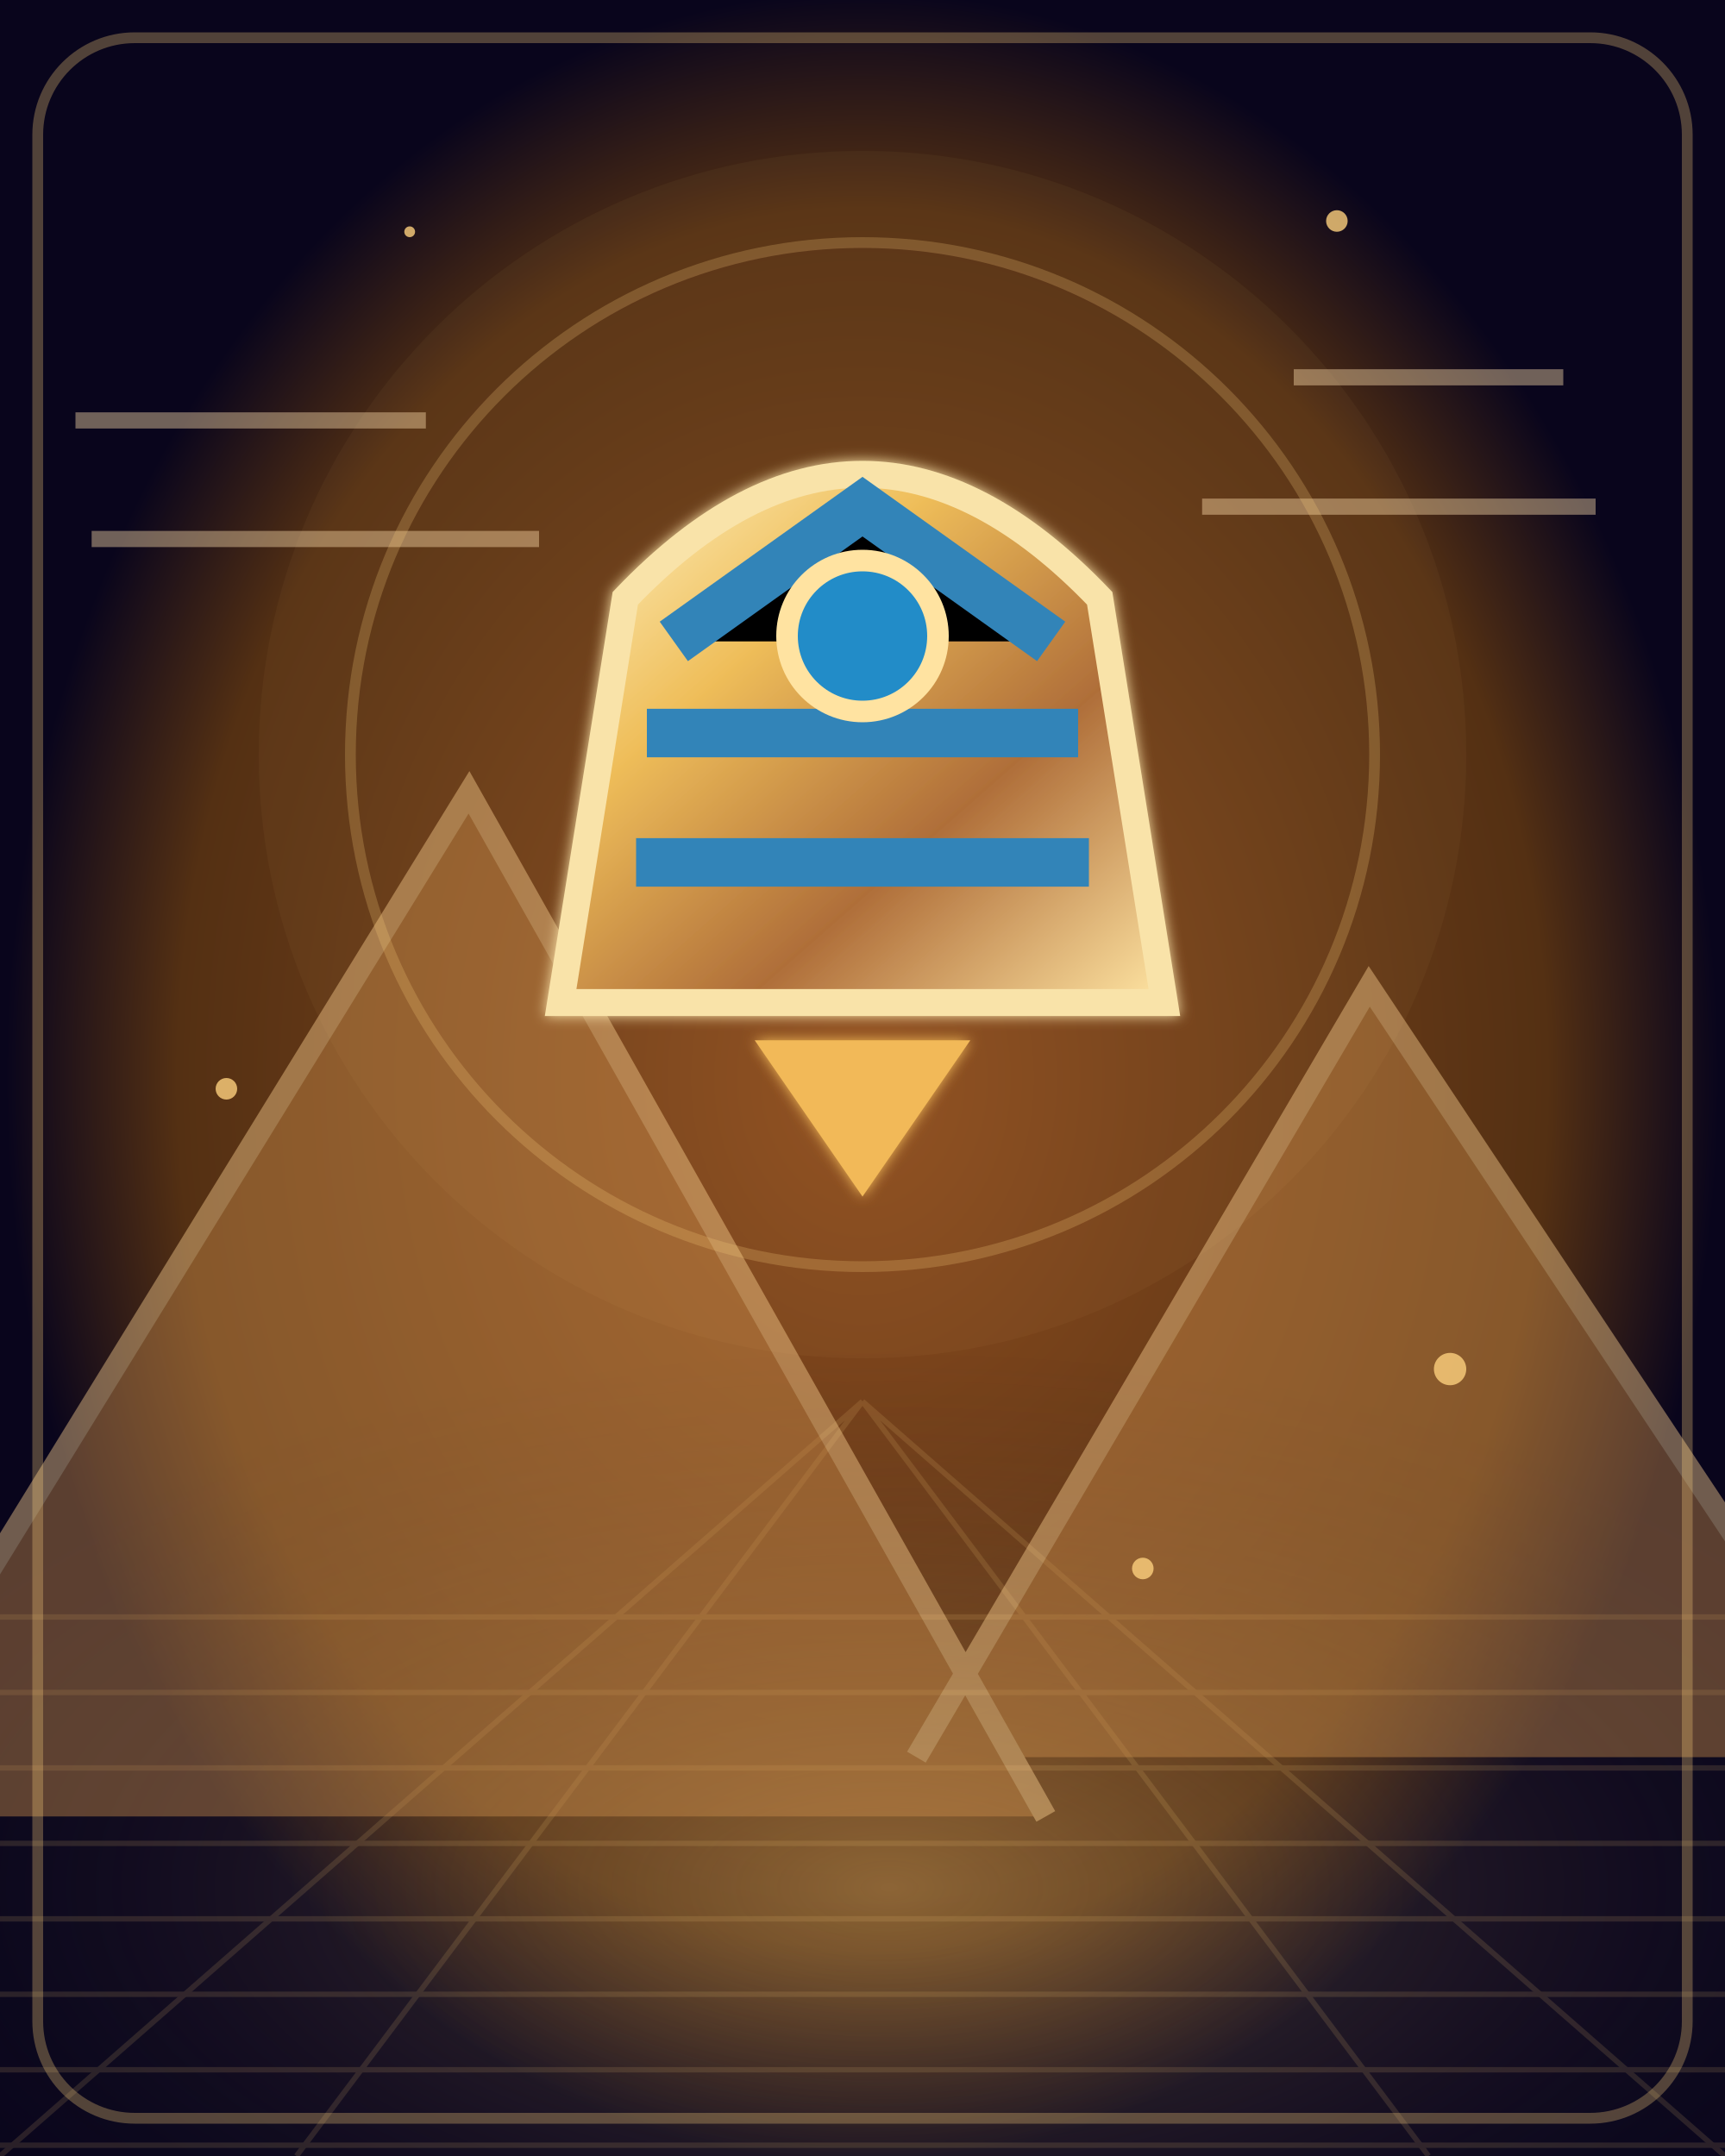
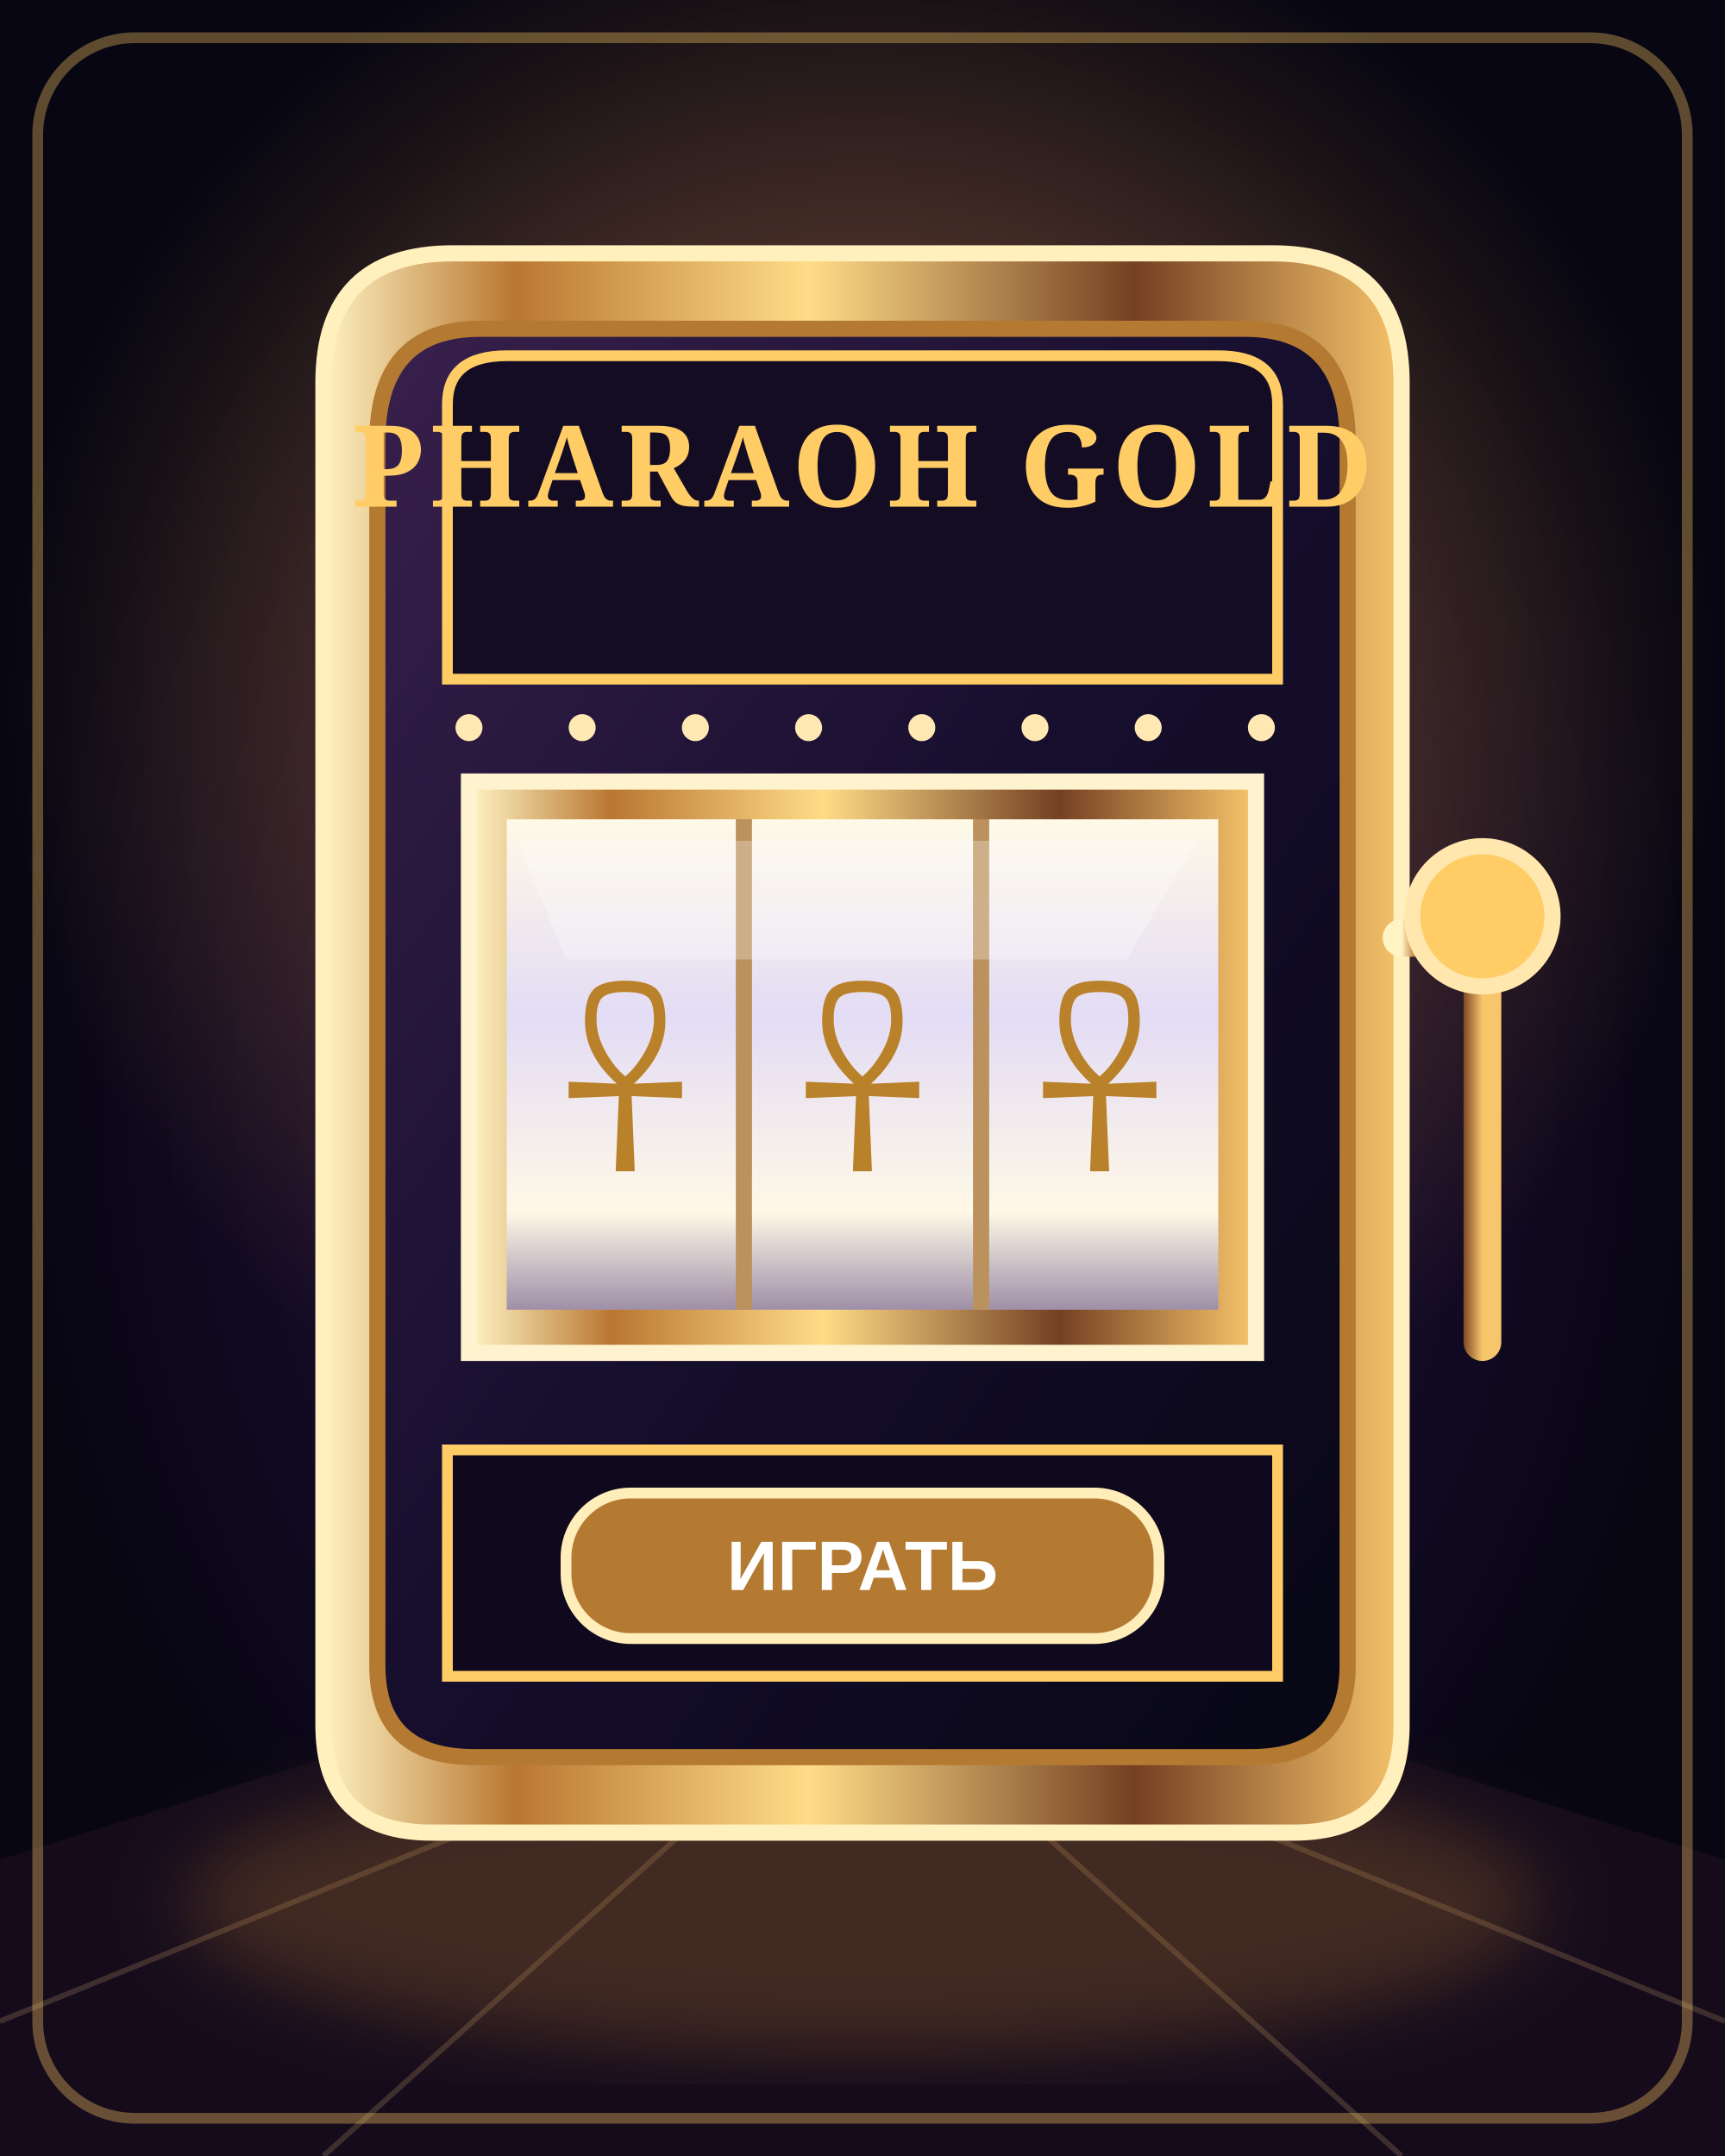
<svg xmlns="http://www.w3.org/2000/svg" viewBox="0 0 320 400">
  <defs>
-     <radialGradient id="sky">
-       <stop stop-color="#8e4e1f" />
-       <stop offset=".8" stop-color="#543013" />
-       <stop offset="1" stop-color="#09051c" />
+     <radialGradient id="bg">
+       <stop stop-color="#39204c" />
+       <stop offset=".62" stop-color="#160b29" />
+       <stop offset="1" stop-color="#070612" />
    </radialGradient>
-     <linearGradient id="gold" x2="1" y2="1">
-       <stop stop-color="#fff5c9" />
-       <stop offset=".32" stop-color="#efbe5a" />
-       <stop offset=".65" stop-color="#af6e39" />
-       <stop offset="1" stop-color="#ffe5a3" />
+     <linearGradient id="metal">
+       <stop stop-color="#fff4c4" />
+       <stop offset=".18" stop-color="#b97731" />
+       <stop offset=".45" stop-color="#ffdc87" />
+       <stop offset=".75" stop-color="#744022" />
+       <stop offset="1" stop-color="#f7c56b" />
    </linearGradient>
-     <linearGradient id="ice" x2="1" y2="1">
-       <stop stop-color="#efffff" />
-       <stop offset=".45" stop-color="#46b7fa" />
-       <stop offset="1" stop-color="#1549ba" />
+     <linearGradient id="glass" x2="0" y2="1">
+       <stop stop-color="#fff9e7" />
+       <stop offset=".4" stop-color="#e3dcf5" />
+       <stop offset=".8" stop-color="#fff8e7" />
+       <stop offset="1" stop-color="#9e8ea7" />
    </linearGradient>
-     <filter id="glow" x="-40%" y="-40%" width="180%" height="180%">
-       <feGaussianBlur in="SourceGraphic" stdDeviation="1.2" result="blur" />
-       <feMerge>
-         <feMergeNode in="blur" />
-         <feMergeNode in="SourceGraphic" />
-       </feMerge>
+     <linearGradient id="body" x2="1" y2="1">
+       <stop stop-color="#38204c" />
+       <stop offset=".5" stop-color="#160e2d" />
+       <stop offset="1" stop-color="#070714" />
+     </linearGradient>
+     <radialGradient id="halo">
+       <stop stop-color="#b47a32" stop-opacity=".7" />
+       <stop offset="1" stop-color="#b47a32" stop-opacity="0" />
+     </radialGradient>
+     <filter id="glow">
+       <feGaussianBlur stdDeviation="7" />
    </filter>
-     <radialGradient id="floor">
-       <stop stop-color="#fcd07d" stop-opacity=".32" />
-       <stop offset="1" stop-color="#12091d" stop-opacity="0" />
-     </radialGradient>
  </defs>
-   <rect width="320" height="400" fill="url(#sky)" />
-   <ellipse cx="165" cy="350" rx="210" ry="100" fill="url(#floor)" />
-   <g opacity=".13" stroke="#fcd07d" stroke-width="1">
-     <path d="M0 300h320" />
-     <path d="M0 314h320" />
-     <path d="M0 328h320" />
-     <path d="M0 342h320" />
-     <path d="M0 356h320" />
-     <path d="M0 370h320" />
-     <path d="M0 384h320" />
-     <path d="M0 398h320" />
-     <path d="M160 260L0 400m160-140L320 400M160 260L55 400m105-140L265 400" />
+   <rect width="320" height="400" fill="url(#bg)" />
+   <ellipse cx="160" cy="130" rx="160" ry="155" fill="url(#halo)" />
+   <path d="M0 345L160 295 320 345V400H0Z" fill="#150b1b" />
+   <path d="M0 375L160 310 320 375M60 400L160 310 260 400" stroke="#c6a16b" stroke-opacity=".24" fill="none" />
+   <ellipse cx="160" cy="353" rx="126" ry="28" fill="#b47a32" opacity=".28" filter="url(#glow)" />
+   <path d="M60 71Q60 47 84 47H236Q260 47 260 71V320Q260 340 240 340H80Q60 340 60 320Z" fill="url(#metal)" stroke="#fff0bd" stroke-width="3" />
+   <path d="M70 82Q70 61 89 61H231Q250 61 250 82V309Q250 326 232 326H88Q70 326 70 309Z" fill="url(#body)" stroke="#b47a32" stroke-width="3" />
+   <path d="M83 75Q83 66 94 66H226Q237 66 237 75V126H83Z" fill="#130c23" stroke="#ffcc65" stroke-width="2" />
+   <text x="160" y="94" fill="#ffcc65" font-family="Georgia,serif" font-weight="bold" font-size="21" text-anchor="middle" letter-spacing="1">PHARAOH GOLD</text>
+   <path d="M87 145H233V251H87Z" fill="url(#metal)" stroke="#fff3cf" stroke-width="3" />
+   <path d="M94 152H226V243H94Z" fill="url(#glass)" />
+   <path d="M138 152V243M182 152V243" stroke="#bb925e" stroke-width="3" />
+   <g fill="#b98129" font-family="Georgia,serif" font-weight="bold" font-size="41" text-anchor="middle">
+     <text x="116" y="210">☥</text>
+     <text x="160" y="210">☥</text>
+     <text x="204" y="210">☥</text>
  </g>
-   <g opacity=".42">
-     <path d="M-30 337L87 147l107 190M170 326l84-143 95 143" fill="#cc904d" stroke="#ffd593" stroke-width="4" />
-     <path d="M14 78h65m-62 22h83m140-30h50m-67 24h73" stroke="#ffdfaf" stroke-width="3" />
+   <path d="M96 156H222L209 178H105Z" fill="#fff" opacity=".27" />
+   <path d="M83 269H237V311H83Z" fill="#10091e" stroke="#ffcc65" stroke-width="2" />
+   <rect x="105" y="277" width="110" height="27" rx="12" fill="#b47a32" stroke="#ffedba" stroke-width="2" />
+   <text x="160" y="295" font-family="Arial,sans-serif" font-size="13" font-weight="bold" text-anchor="middle" fill="#fff">ИГРАТЬ</text>
+   <path d="M260 174h15v75" fill="none" stroke="url(#metal)" stroke-width="7" stroke-linecap="round" />
+   <circle cx="275" cy="170" r="13" fill="#ffcc65" stroke="#ffe7ae" stroke-width="3" />
+   <g fill="#ffe8b1">
+     <circle cx="87" cy="135" r="2.5" />
+     <circle cx="108" cy="135" r="2.5" />
+     <circle cx="129" cy="135" r="2.5" />
+     <circle cx="150" cy="135" r="2.5" />
+     <circle cx="171" cy="135" r="2.5" />
+     <circle cx="192" cy="135" r="2.5" />
+     <circle cx="213" cy="135" r="2.5" />
+     <circle cx="234" cy="135" r="2.5" />
  </g>
-   <circle cx="160" cy="140" r="112" fill="#fcd07d" opacity=".04" />
-   <circle cx="160" cy="140" r="95" fill="none" stroke="#fcd07d" stroke-width="2" opacity=".23" />
-   <g transform="translate(160 146)" filter="url(#glow)">
-     <path d="M-44-35Q0-81 44-35L56 40H-56Z" fill="url(#gold)" stroke="#f9e3a9" stroke-width="5" />
-     <path d="M-35-27L0-52 35-27M-40-10h80M-42 14h84" stroke="#3284b8" stroke-width="9" />
-     <circle cx="0" cy="-28" r="14" fill="#228cc8" stroke="#ffe3a1" stroke-width="4" />
-     <path d="M-20 47l20 29 20-29" fill="#f2b958" />
-   </g>
-   <g fill="#fcd07d" opacity=".8">
-     <circle cx="42" cy="202" r="2" />
-     <circle cx="269" cy="254" r="3" />
-     <circle cx="76" cy="43" r="1" />
-     <circle cx="248" cy="41" r="2" />
-     <circle cx="212" cy="291" r="2" />
-   </g>
-   <rect x="7" y="7" width="306" height="386" rx="18" fill="none" stroke="#fcd07d" opacity=".3" stroke-width="2" />
+   <rect x="7" y="7" width="306" height="386" rx="18" fill="none" stroke="#ffcc65" stroke-opacity=".35" stroke-width="2" />
</svg>
